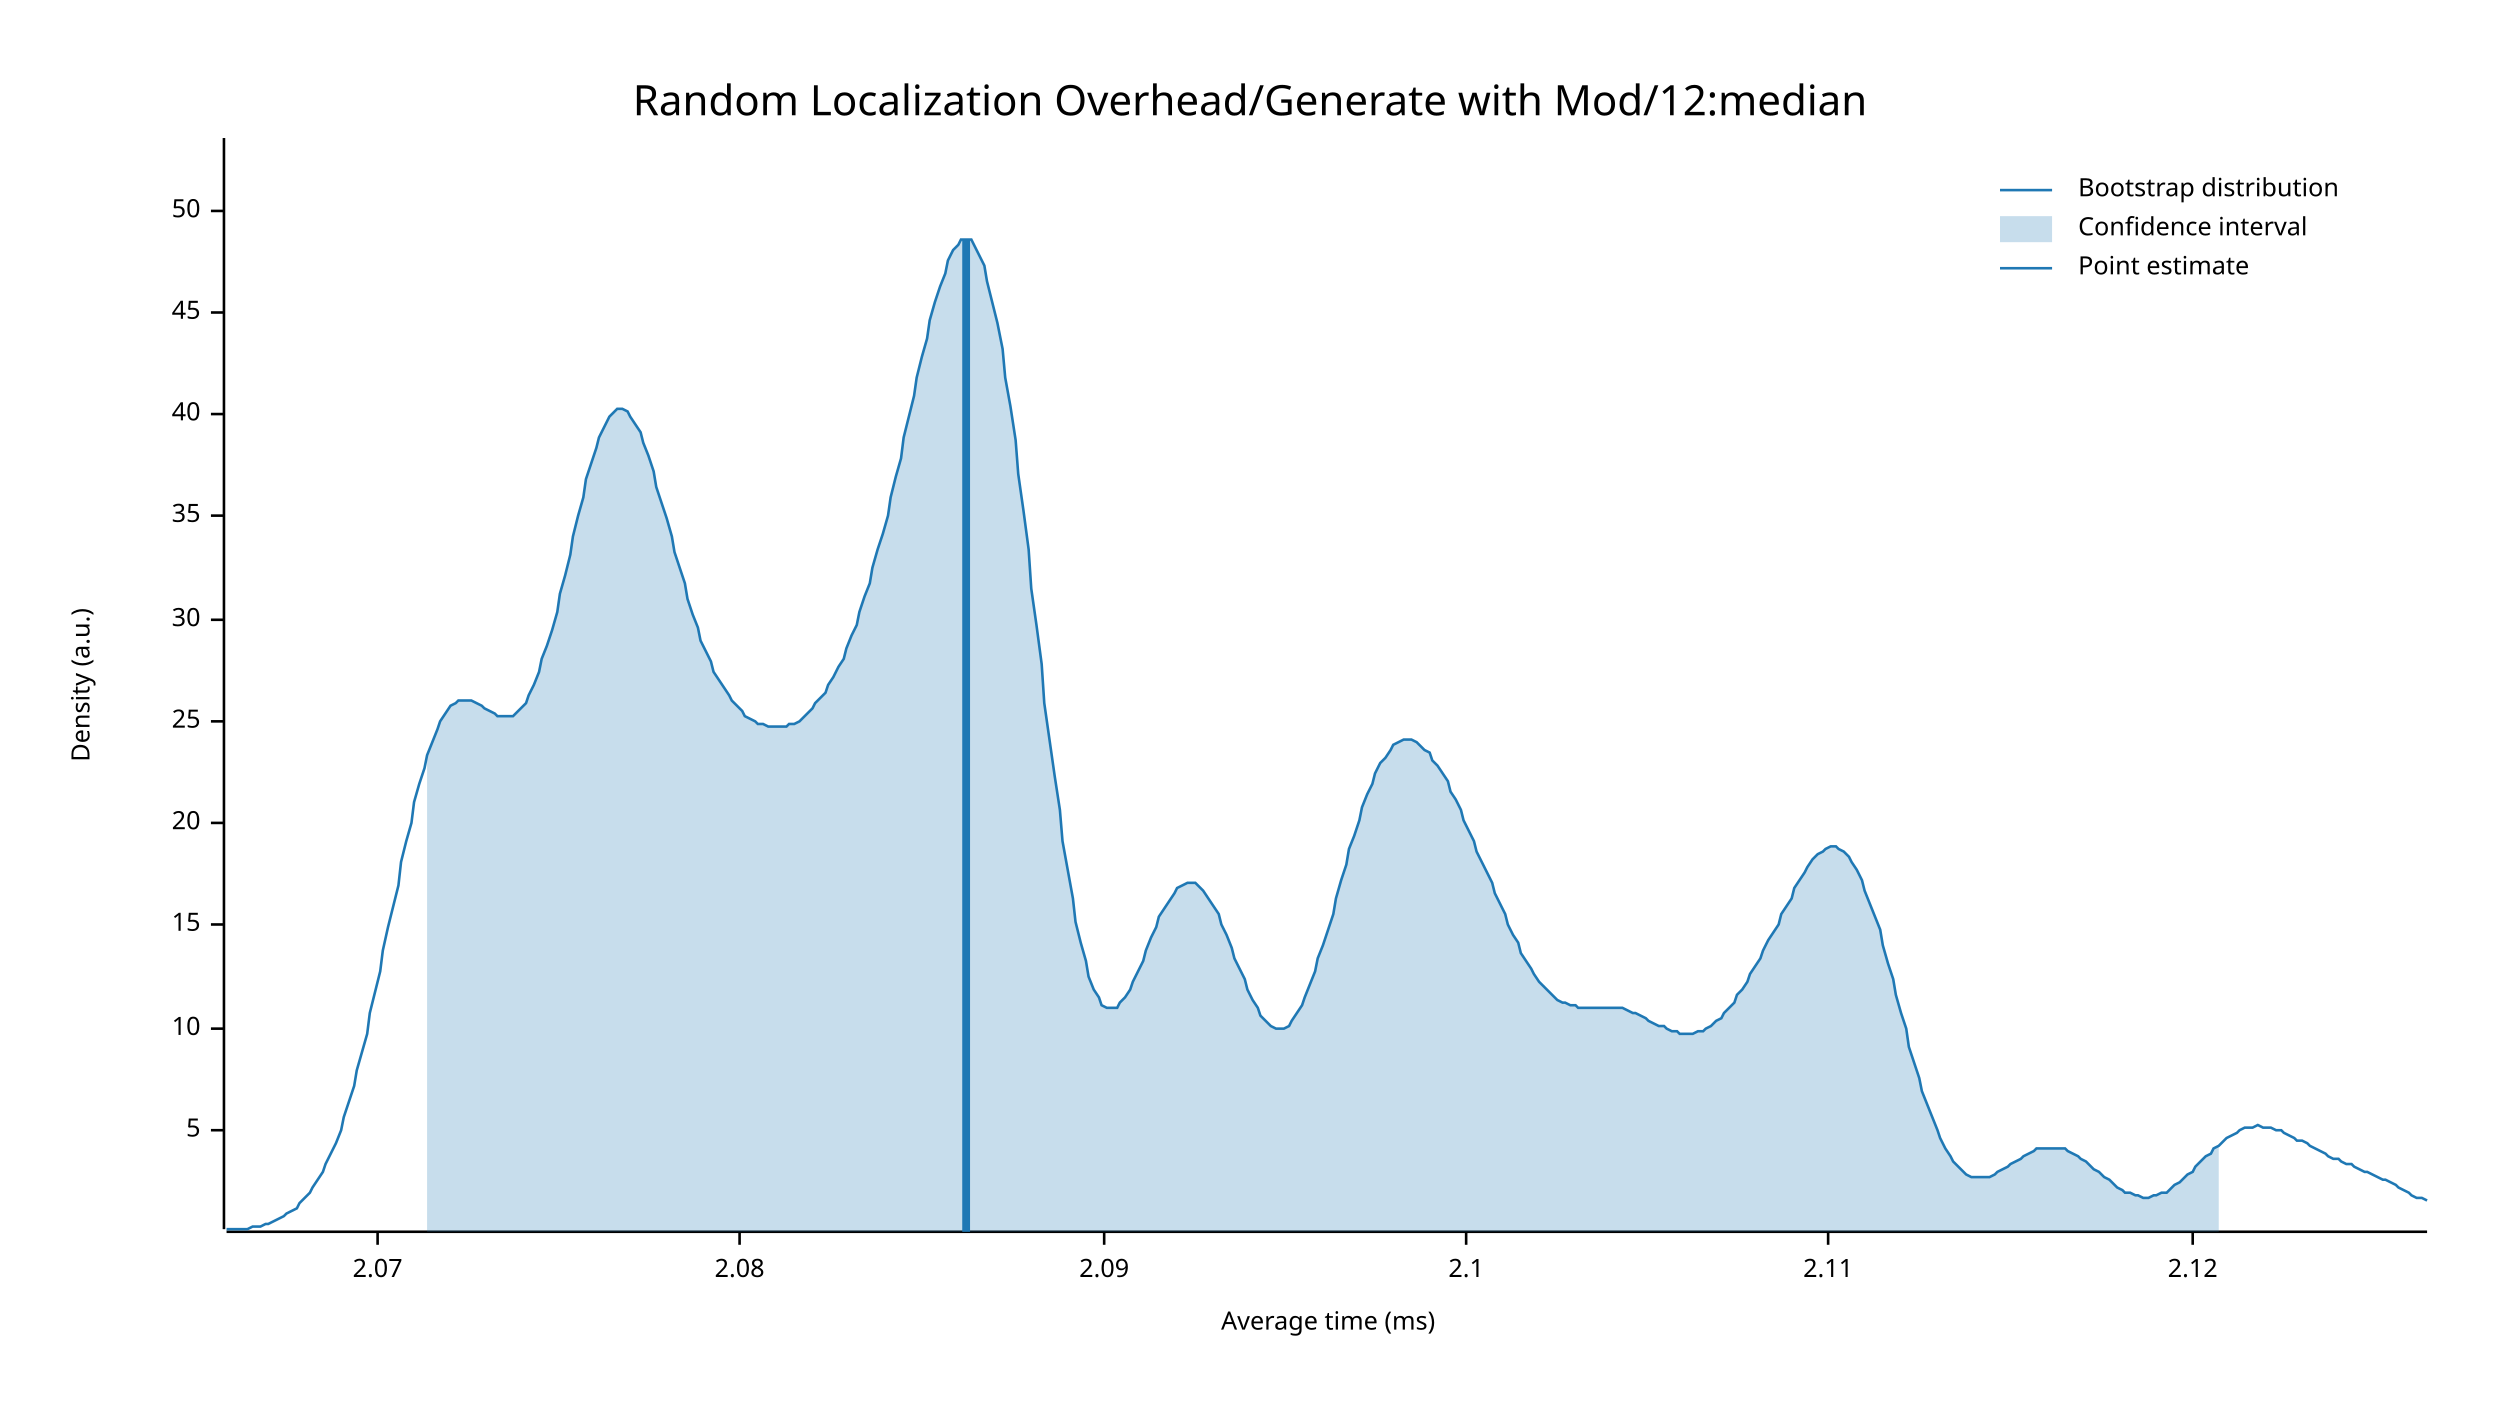
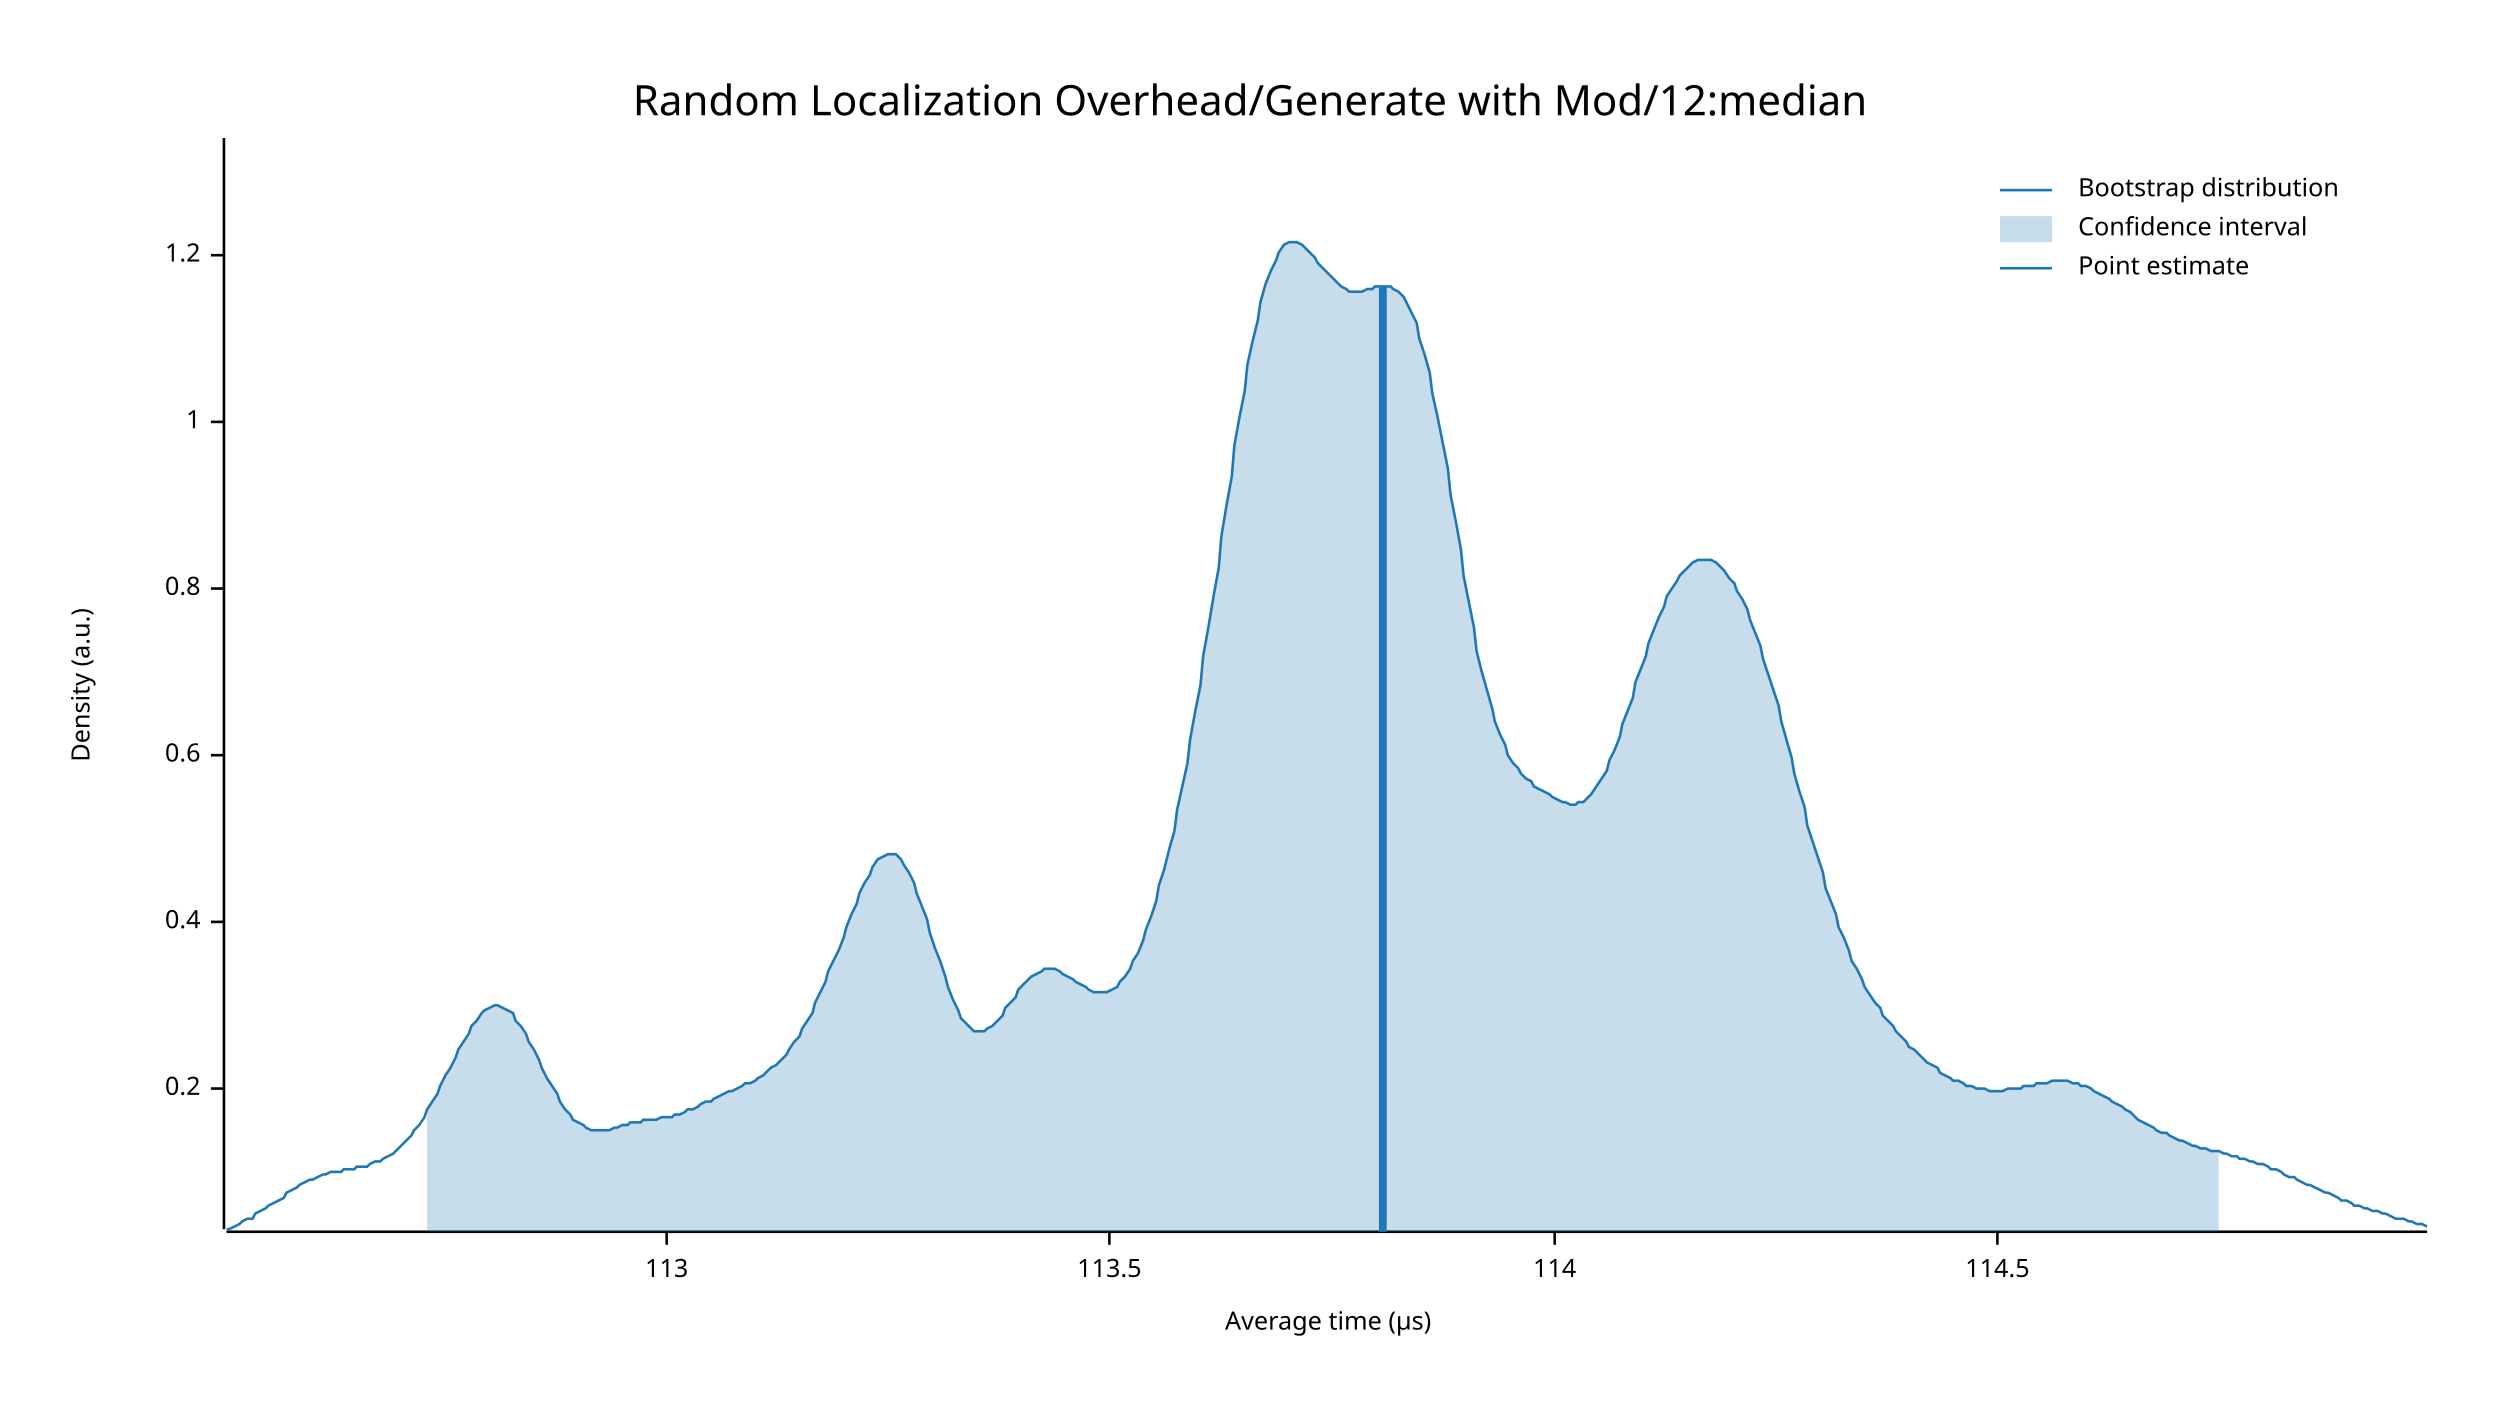
<svg xmlns="http://www.w3.org/2000/svg" width="960" height="540" viewBox="0 0 960 540">
  <text x="480" y="32" dy="0.76em" text-anchor="middle" font-family="sans-serif" font-size="16.129" opacity="1" fill="#000000">
Random Localization Overhead/Generate with Mod/12:median
</text>
  <text x="27" y="263" dy="0.76em" text-anchor="middle" font-family="sans-serif" font-size="9.677" opacity="1" fill="#000000" transform="rotate(270, 27, 263)">
Density (a.u.)
</text>
  <text x="510" y="513" dy="-0.5ex" text-anchor="middle" font-family="sans-serif" font-size="9.677" opacity="1" fill="#000000">
- Average time (ms)
+ Average time (µs)
</text>
  <polyline fill="none" opacity="1" stroke="#000000" stroke-width="1" points="86,53 86,472 " />
-   <text x="77" y="434" dy="0.5ex" text-anchor="end" font-family="sans-serif" font-size="9.677" opacity="1" fill="#000000">
- 5
+   <text x="77" y="418" dy="0.5ex" text-anchor="end" font-family="sans-serif" font-size="9.677" opacity="1" fill="#000000">
+ 0.2
</text>
-   <polyline fill="none" opacity="1" stroke="#000000" stroke-width="1" points="81,434 86,434 " />
-   <text x="77" y="395" dy="0.5ex" text-anchor="end" font-family="sans-serif" font-size="9.677" opacity="1" fill="#000000">
- 10
+   <polyline fill="none" opacity="1" stroke="#000000" stroke-width="1" points="81,418 86,418 " />
+   <text x="77" y="354" dy="0.5ex" text-anchor="end" font-family="sans-serif" font-size="9.677" opacity="1" fill="#000000">
+ 0.4
</text>
-   <polyline fill="none" opacity="1" stroke="#000000" stroke-width="1" points="81,395 86,395 " />
-   <text x="77" y="355" dy="0.5ex" text-anchor="end" font-family="sans-serif" font-size="9.677" opacity="1" fill="#000000">
- 15
+   <polyline fill="none" opacity="1" stroke="#000000" stroke-width="1" points="81,354 86,354 " />
+   <text x="77" y="290" dy="0.5ex" text-anchor="end" font-family="sans-serif" font-size="9.677" opacity="1" fill="#000000">
+ 0.6
</text>
-   <polyline fill="none" opacity="1" stroke="#000000" stroke-width="1" points="81,355 86,355 " />
-   <text x="77" y="316" dy="0.5ex" text-anchor="end" font-family="sans-serif" font-size="9.677" opacity="1" fill="#000000">
- 20
+   <polyline fill="none" opacity="1" stroke="#000000" stroke-width="1" points="81,290 86,290 " />
+   <text x="77" y="226" dy="0.5ex" text-anchor="end" font-family="sans-serif" font-size="9.677" opacity="1" fill="#000000">
+ 0.8
</text>
-   <polyline fill="none" opacity="1" stroke="#000000" stroke-width="1" points="81,316 86,316 " />
-   <text x="77" y="277" dy="0.5ex" text-anchor="end" font-family="sans-serif" font-size="9.677" opacity="1" fill="#000000">
- 25
+   <polyline fill="none" opacity="1" stroke="#000000" stroke-width="1" points="81,226 86,226 " />
+   <text x="77" y="162" dy="0.5ex" text-anchor="end" font-family="sans-serif" font-size="9.677" opacity="1" fill="#000000">
+ 1
</text>
-   <polyline fill="none" opacity="1" stroke="#000000" stroke-width="1" points="81,277 86,277 " />
-   <text x="77" y="238" dy="0.5ex" text-anchor="end" font-family="sans-serif" font-size="9.677" opacity="1" fill="#000000">
- 30
+   <polyline fill="none" opacity="1" stroke="#000000" stroke-width="1" points="81,162 86,162 " />
+   <text x="77" y="98" dy="0.5ex" text-anchor="end" font-family="sans-serif" font-size="9.677" opacity="1" fill="#000000">
+ 1.2
</text>
-   <polyline fill="none" opacity="1" stroke="#000000" stroke-width="1" points="81,238 86,238 " />
-   <text x="77" y="198" dy="0.5ex" text-anchor="end" font-family="sans-serif" font-size="9.677" opacity="1" fill="#000000">
- 35
+   <polyline fill="none" opacity="1" stroke="#000000" stroke-width="1" points="81,98 86,98 " />
+   <polyline fill="none" opacity="1" stroke="#000000" stroke-width="1" points="87,473 932,473 " />
+   <text x="256" y="483" dy="0.76em" text-anchor="middle" font-family="sans-serif" font-size="9.677" opacity="1" fill="#000000">
+ 113
</text>
-   <polyline fill="none" opacity="1" stroke="#000000" stroke-width="1" points="81,198 86,198 " />
-   <text x="77" y="159" dy="0.5ex" text-anchor="end" font-family="sans-serif" font-size="9.677" opacity="1" fill="#000000">
- 40
+   <polyline fill="none" opacity="1" stroke="#000000" stroke-width="1" points="256,473 256,478 " />
+   <text x="426" y="483" dy="0.76em" text-anchor="middle" font-family="sans-serif" font-size="9.677" opacity="1" fill="#000000">
+ 113.5
</text>
-   <polyline fill="none" opacity="1" stroke="#000000" stroke-width="1" points="81,159 86,159 " />
-   <text x="77" y="120" dy="0.5ex" text-anchor="end" font-family="sans-serif" font-size="9.677" opacity="1" fill="#000000">
- 45
+   <polyline fill="none" opacity="1" stroke="#000000" stroke-width="1" points="426,473 426,478 " />
+   <text x="597" y="483" dy="0.76em" text-anchor="middle" font-family="sans-serif" font-size="9.677" opacity="1" fill="#000000">
+ 114
</text>
-   <polyline fill="none" opacity="1" stroke="#000000" stroke-width="1" points="81,120 86,120 " />
-   <text x="77" y="81" dy="0.5ex" text-anchor="end" font-family="sans-serif" font-size="9.677" opacity="1" fill="#000000">
- 50
+   <polyline fill="none" opacity="1" stroke="#000000" stroke-width="1" points="597,473 597,478 " />
+   <text x="767" y="483" dy="0.76em" text-anchor="middle" font-family="sans-serif" font-size="9.677" opacity="1" fill="#000000">
+ 114.5
</text>
-   <polyline fill="none" opacity="1" stroke="#000000" stroke-width="1" points="81,81 86,81 " />
-   <polyline fill="none" opacity="1" stroke="#000000" stroke-width="1" points="87,473 932,473 " />
-   <text x="145" y="483" dy="0.76em" text-anchor="middle" font-family="sans-serif" font-size="9.677" opacity="1" fill="#000000">
- 2.07
- </text>
-   <polyline fill="none" opacity="1" stroke="#000000" stroke-width="1" points="145,473 145,478 " />
-   <text x="284" y="483" dy="0.76em" text-anchor="middle" font-family="sans-serif" font-size="9.677" opacity="1" fill="#000000">
- 2.08
- </text>
-   <polyline fill="none" opacity="1" stroke="#000000" stroke-width="1" points="284,473 284,478 " />
-   <text x="424" y="483" dy="0.76em" text-anchor="middle" font-family="sans-serif" font-size="9.677" opacity="1" fill="#000000">
- 2.09
- </text>
-   <polyline fill="none" opacity="1" stroke="#000000" stroke-width="1" points="424,473 424,478 " />
-   <text x="563" y="483" dy="0.76em" text-anchor="middle" font-family="sans-serif" font-size="9.677" opacity="1" fill="#000000">
- 2.1
- </text>
-   <polyline fill="none" opacity="1" stroke="#000000" stroke-width="1" points="563,473 563,478 " />
-   <text x="702" y="483" dy="0.76em" text-anchor="middle" font-family="sans-serif" font-size="9.677" opacity="1" fill="#000000">
- 2.11
- </text>
-   <polyline fill="none" opacity="1" stroke="#000000" stroke-width="1" points="702,473 702,478 " />
-   <text x="842" y="483" dy="0.76em" text-anchor="middle" font-family="sans-serif" font-size="9.677" opacity="1" fill="#000000">
- 2.12
- </text>
-   <polyline fill="none" opacity="1" stroke="#000000" stroke-width="1" points="842,473 842,478 " />
-   <polyline fill="none" opacity="1" stroke="#1F78B4" stroke-width="1" points="87,472 88,472 90,472 92,472 93,472 95,472 97,471 98,471 100,471 102,470 103,470 105,469 107,468 109,467 110,466 112,465 114,464 115,462 117,460 119,458 120,456 122,453 124,450 125,447 127,443 129,439 131,434 132,429 134,423 136,417 137,411 139,404 141,397 142,389 144,381 146,373 147,365 149,356 151,348 153,340 154,331 156,323 158,316 159,308 161,301 163,295 164,290 166,285 168,280 169,277 171,274 173,271 175,270 176,269 178,269 180,269 181,269 183,270 185,271 186,272 188,273 190,274 191,275 193,275 195,275 197,275 198,274 200,272 202,270 203,267 205,263 207,258 208,253 210,248 212,242 214,235 215,228 217,221 219,213 220,206 222,198 224,191 225,184 227,178 229,172 230,168 232,164 234,160 236,158 237,157 239,157 241,158 242,160 244,163 246,166 247,170 249,175 251,181 252,187 254,193 256,199 258,206 259,212 261,218 263,224 264,230 266,236 268,241 269,246 271,250 273,254 274,258 276,261 278,264 280,267 281,269 283,271 285,273 286,275 288,276 290,277 291,278 293,278 295,279 296,279 298,279 300,279 302,279 303,278 305,278 307,277 308,276 310,274 312,272 313,270 315,268 317,266 318,263 320,260 322,256 324,253 325,249 327,244 329,240 330,235 332,229 334,224 335,218 337,211 339,205 341,198 342,191 344,183 346,176 347,168 349,160 351,152 352,145 354,137 356,130 357,123 359,116 361,110 363,105 364,100 366,96 368,94 369,92 371,92 373,92 374,94 376,98 378,102 379,108 381,116 383,124 385,134 386,145 388,156 390,169 391,182 393,196 395,211 396,226 398,240 400,255 401,270 403,284 405,298 407,311 408,323 410,334 412,345 413,354 415,362 417,369 418,375 420,380 422,383 423,386 425,387 427,387 429,387 430,385 432,383 434,380 435,377 437,373 439,369 440,365 442,360 444,356 445,352 447,349 449,346 451,343 452,341 454,340 456,339 457,339 459,339 461,341 462,342 464,345 466,348 468,351 469,355 471,359 473,364 474,368 476,372 478,376 479,380 481,384 483,387 484,390 486,392 488,394 490,395 491,395 493,395 495,394 496,392 498,389 500,386 501,383 503,378 505,373 506,368 508,363 510,357 512,351 513,345 515,338 517,332 518,326 520,321 522,315 523,310 525,305 527,301 528,297 530,293 532,291 534,288 535,286 537,285 539,284 540,284 542,284 544,285 545,286 547,288 549,289 550,292 552,294 554,297 556,300 557,304 559,307 561,311 562,315 564,319 566,323 567,327 569,331 571,335 573,339 574,343 576,347 578,351 579,355 581,359 583,362 584,366 586,369 588,372 589,374 591,377 593,379 595,381 596,382 598,384 600,385 601,385 603,386 605,386 606,387 608,387 610,387 611,387 613,387 615,387 617,387 618,387 620,387 622,387 623,387 625,388 627,389 628,389 630,390 632,391 633,392 635,393 637,394 639,394 640,395 642,396 644,396 645,397 647,397 649,397 650,397 652,396 654,396 655,395 657,394 659,392 661,391 662,389 664,387 666,385 667,382 669,380 671,377 672,374 674,371 676,368 677,365 679,361 681,358 683,355 684,351 686,348 688,345 689,341 691,338 693,335 694,333 696,330 698,328 700,327 701,326 703,325 705,325 706,326 708,327 710,329 711,331 713,334 715,338 716,342 718,347 720,352 722,357 723,363 725,370 727,376 728,382 730,389 732,395 733,402 735,408 737,414 738,419 740,424 742,429 744,434 745,437 747,441 749,444 750,446 752,448 754,450 755,451 757,452 759,452 760,452 762,452 764,452 766,451 767,450 769,449 771,448 772,447 774,446 776,445 777,444 779,443 781,442 782,441 784,441 786,441 788,441 789,441 791,441 793,441 794,442 796,443 798,444 799,445 801,446 803,448 804,449 806,450 808,452 810,453 811,454 813,456 815,457 816,458 818,458 820,459 821,459 823,460 825,460 827,459 828,459 830,458 832,458 833,457 835,455 837,454 838,453 840,451 842,450 843,448 845,446 847,444 849,443 850,441 852,440 854,438 855,437 857,436 859,435 860,434 862,433 864,433 865,433 867,432 869,433 871,433 872,433 874,434 876,434 877,435 879,436 881,437 882,438 884,438 886,439 887,440 889,441 891,442 893,443 894,444 896,445 898,445 899,446 901,447 903,447 904,448 906,449 908,450 909,450 911,451 913,452 915,453 916,453 918,454 920,455 921,456 923,457 925,458 926,459 928,460 930,460 932,461 " />
-   <polygon opacity="0.25" fill="#1F78B4" points="164,290 166,285 168,280 169,277 171,274 173,271 175,270 176,269 178,269 180,269 181,269 183,270 185,271 186,272 188,273 190,274 191,275 193,275 195,275 197,275 198,274 200,272 202,270 203,267 205,263 207,258 208,253 210,248 212,242 214,235 215,228 217,221 219,213 220,206 222,198 224,191 225,184 227,178 229,172 230,168 232,164 234,160 236,158 237,157 239,157 241,158 242,160 244,163 246,166 247,170 249,175 251,181 252,187 254,193 256,199 258,206 259,212 261,218 263,224 264,230 266,236 268,241 269,246 271,250 273,254 274,258 276,261 278,264 280,267 281,269 283,271 285,273 286,275 288,276 290,277 291,278 293,278 295,279 296,279 298,279 300,279 302,279 303,278 305,278 307,277 308,276 310,274 312,272 313,270 315,268 317,266 318,263 320,260 322,256 324,253 325,249 327,244 329,240 330,235 332,229 334,224 335,218 337,211 339,205 341,198 342,191 344,183 346,176 347,168 349,160 351,152 352,145 354,137 356,130 357,123 359,116 361,110 363,105 364,100 366,96 368,94 369,92 371,92 373,92 374,94 376,98 378,102 379,108 381,116 383,124 385,134 386,145 388,156 390,169 391,182 393,196 395,211 396,226 398,240 400,255 401,270 403,284 405,298 407,311 408,323 410,334 412,345 413,354 415,362 417,369 418,375 420,380 422,383 423,386 425,387 427,387 429,387 430,385 432,383 434,380 435,377 437,373 439,369 440,365 442,360 444,356 445,352 447,349 449,346 451,343 452,341 454,340 456,339 457,339 459,339 461,341 462,342 464,345 466,348 468,351 469,355 471,359 473,364 474,368 476,372 478,376 479,380 481,384 483,387 484,390 486,392 488,394 490,395 491,395 493,395 495,394 496,392 498,389 500,386 501,383 503,378 505,373 506,368 508,363 510,357 512,351 513,345 515,338 517,332 518,326 520,321 522,315 523,310 525,305 527,301 528,297 530,293 532,291 534,288 535,286 537,285 539,284 540,284 542,284 544,285 545,286 547,288 549,289 550,292 552,294 554,297 556,300 557,304 559,307 561,311 562,315 564,319 566,323 567,327 569,331 571,335 573,339 574,343 576,347 578,351 579,355 581,359 583,362 584,366 586,369 588,372 589,374 591,377 593,379 595,381 596,382 598,384 600,385 601,385 603,386 605,386 606,387 608,387 610,387 611,387 613,387 615,387 617,387 618,387 620,387 622,387 623,387 625,388 627,389 628,389 630,390 632,391 633,392 635,393 637,394 639,394 640,395 642,396 644,396 645,397 647,397 649,397 650,397 652,396 654,396 655,395 657,394 659,392 661,391 662,389 664,387 666,385 667,382 669,380 671,377 672,374 674,371 676,368 677,365 679,361 681,358 683,355 684,351 686,348 688,345 689,341 691,338 693,335 694,333 696,330 698,328 700,327 701,326 703,325 705,325 706,326 708,327 710,329 711,331 713,334 715,338 716,342 718,347 720,352 722,357 723,363 725,370 727,376 728,382 730,389 732,395 733,402 735,408 737,414 738,419 740,424 742,429 744,434 745,437 747,441 749,444 750,446 752,448 754,450 755,451 757,452 759,452 760,452 762,452 764,452 766,451 767,450 769,449 771,448 772,447 774,446 776,445 777,444 779,443 781,442 782,441 784,441 786,441 788,441 789,441 791,441 793,441 794,442 796,443 798,444 799,445 801,446 803,448 804,449 806,450 808,452 810,453 811,454 813,456 815,457 816,458 818,458 820,459 821,459 823,460 825,460 827,459 828,459 830,458 832,458 833,457 835,455 837,454 838,453 840,451 842,450 843,448 845,446 847,444 849,443 850,441 852,440 852,473 164,473 " />
-   <polyline fill="none" opacity="1" stroke="#1F78B4" stroke-width="3" points="371,473 371,92 " />
+   <polyline fill="none" opacity="1" stroke="#000000" stroke-width="1" points="767,473 767,478 " />
+   <polyline fill="none" opacity="1" stroke="#1F78B4" stroke-width="1" points="87,472 88,472 90,471 92,470 93,469 95,468 97,468 98,466 100,465 102,464 103,463 105,462 107,461 109,460 110,458 112,457 114,456 115,455 117,454 119,453 120,453 122,452 124,451 125,451 127,450 129,450 131,450 132,449 134,449 136,449 137,448 139,448 141,448 142,447 144,446 146,446 147,445 149,444 151,443 153,441 154,440 156,438 158,436 159,434 161,432 163,429 164,426 166,423 168,420 169,417 171,413 173,410 175,406 176,403 178,400 180,397 181,394 183,392 185,389 186,388 188,387 190,386 191,386 193,387 195,388 197,389 198,392 200,394 202,397 203,400 205,403 207,407 208,410 210,414 212,417 214,420 215,423 217,426 219,428 220,430 222,431 224,432 225,433 227,434 229,434 230,434 232,434 234,434 236,433 237,433 239,432 241,432 242,431 244,431 246,431 247,430 249,430 251,430 252,430 254,429 256,429 258,429 259,428 261,428 263,427 264,426 266,426 268,425 269,424 271,423 273,423 274,422 276,421 278,420 280,419 281,419 283,418 285,417 286,416 288,416 290,415 291,414 293,413 295,411 296,410 298,409 300,407 302,405 303,403 305,400 307,398 308,395 310,392 312,389 313,385 315,381 317,377 318,373 320,369 322,365 324,360 325,356 327,351 329,347 330,343 332,339 334,336 335,333 337,330 339,329 341,328 342,328 344,328 346,330 347,332 349,335 351,339 352,343 354,348 356,353 357,358 359,364 361,369 363,375 364,379 366,384 368,388 369,391 371,393 373,395 374,396 376,396 378,396 379,395 381,394 383,392 385,390 386,387 388,385 390,383 391,380 393,378 395,376 396,375 398,374 400,373 401,372 403,372 405,372 407,373 408,374 410,375 412,376 413,377 415,378 417,379 418,380 420,381 422,381 423,381 425,381 427,380 429,379 430,377 432,375 434,372 435,369 437,366 439,361 440,357 442,352 444,346 445,340 447,334 449,326 451,319 452,311 454,302 456,293 457,284 459,273 461,263 462,252 464,241 466,229 468,218 469,206 471,194 473,183 474,171 476,160 478,150 479,140 481,131 483,123 484,116 486,109 488,104 490,100 491,97 493,94 495,93 496,93 498,93 500,94 501,95 503,97 505,99 506,101 508,103 510,105 512,107 513,108 515,110 517,111 518,112 520,112 522,112 523,112 525,111 527,111 528,110 530,110 532,110 534,110 535,111 537,112 539,114 540,116 542,120 544,124 545,130 547,136 549,143 550,151 552,160 554,170 556,180 557,190 559,200 561,211 562,221 564,231 566,241 567,250 569,258 571,265 573,272 574,277 576,282 578,286 579,290 581,293 583,295 584,297 586,299 588,300 589,302 591,303 593,304 595,305 596,306 598,307 600,308 601,308 603,309 605,309 606,308 608,308 610,306 611,305 613,302 615,299 617,296 618,292 620,288 622,283 623,278 625,273 627,268 628,262 630,257 632,252 633,247 635,242 637,237 639,233 640,229 642,226 644,223 645,221 647,219 649,217 650,216 652,215 654,215 655,215 657,215 659,216 661,218 662,219 664,222 666,224 667,227 669,230 671,234 672,238 674,243 676,248 677,253 679,259 681,265 683,271 684,277 686,284 688,291 689,297 691,304 693,310 694,317 696,323 698,329 700,335 701,341 703,346 705,351 706,356 708,360 710,365 711,369 713,372 715,376 716,379 718,382 720,385 722,387 723,390 725,392 727,394 728,396 730,398 732,400 733,402 735,403 737,405 738,406 740,408 742,409 744,410 745,412 747,413 749,414 750,415 752,415 754,416 755,417 757,417 759,418 760,418 762,418 764,419 766,419 767,419 769,419 771,418 772,418 774,418 776,418 777,417 779,417 781,417 782,416 784,416 786,416 788,415 789,415 791,415 793,415 794,415 796,416 798,416 799,417 801,417 803,418 804,419 806,420 808,421 810,422 811,423 813,424 815,425 816,426 818,427 820,429 821,430 823,431 825,432 827,433 828,434 830,435 832,435 833,436 835,437 837,438 838,438 840,439 842,440 843,440 845,441 847,441 849,442 850,442 852,442 854,443 855,443 857,444 859,444 860,445 862,445 864,446 865,446 867,447 869,447 871,448 872,449 874,449 876,450 877,451 879,452 881,452 882,453 884,454 886,455 887,455 889,456 891,457 893,458 894,458 896,459 898,460 899,461 901,461 903,462 904,463 906,463 908,464 909,464 911,465 913,465 915,466 916,466 918,467 920,468 921,468 923,468 925,469 926,469 928,470 930,470 932,471 " />
+   <polygon opacity="0.25" fill="#1F78B4" points="164,426 166,423 168,420 169,417 171,413 173,410 175,406 176,403 178,400 180,397 181,394 183,392 185,389 186,388 188,387 190,386 191,386 193,387 195,388 197,389 198,392 200,394 202,397 203,400 205,403 207,407 208,410 210,414 212,417 214,420 215,423 217,426 219,428 220,430 222,431 224,432 225,433 227,434 229,434 230,434 232,434 234,434 236,433 237,433 239,432 241,432 242,431 244,431 246,431 247,430 249,430 251,430 252,430 254,429 256,429 258,429 259,428 261,428 263,427 264,426 266,426 268,425 269,424 271,423 273,423 274,422 276,421 278,420 280,419 281,419 283,418 285,417 286,416 288,416 290,415 291,414 293,413 295,411 296,410 298,409 300,407 302,405 303,403 305,400 307,398 308,395 310,392 312,389 313,385 315,381 317,377 318,373 320,369 322,365 324,360 325,356 327,351 329,347 330,343 332,339 334,336 335,333 337,330 339,329 341,328 342,328 344,328 346,330 347,332 349,335 351,339 352,343 354,348 356,353 357,358 359,364 361,369 363,375 364,379 366,384 368,388 369,391 371,393 373,395 374,396 376,396 378,396 379,395 381,394 383,392 385,390 386,387 388,385 390,383 391,380 393,378 395,376 396,375 398,374 400,373 401,372 403,372 405,372 407,373 408,374 410,375 412,376 413,377 415,378 417,379 418,380 420,381 422,381 423,381 425,381 427,380 429,379 430,377 432,375 434,372 435,369 437,366 439,361 440,357 442,352 444,346 445,340 447,334 449,326 451,319 452,311 454,302 456,293 457,284 459,273 461,263 462,252 464,241 466,229 468,218 469,206 471,194 473,183 474,171 476,160 478,150 479,140 481,131 483,123 484,116 486,109 488,104 490,100 491,97 493,94 495,93 496,93 498,93 500,94 501,95 503,97 505,99 506,101 508,103 510,105 512,107 513,108 515,110 517,111 518,112 520,112 522,112 523,112 525,111 527,111 528,110 530,110 532,110 534,110 535,111 537,112 539,114 540,116 542,120 544,124 545,130 547,136 549,143 550,151 552,160 554,170 556,180 557,190 559,200 561,211 562,221 564,231 566,241 567,250 569,258 571,265 573,272 574,277 576,282 578,286 579,290 581,293 583,295 584,297 586,299 588,300 589,302 591,303 593,304 595,305 596,306 598,307 600,308 601,308 603,309 605,309 606,308 608,308 610,306 611,305 613,302 615,299 617,296 618,292 620,288 622,283 623,278 625,273 627,268 628,262 630,257 632,252 633,247 635,242 637,237 639,233 640,229 642,226 644,223 645,221 647,219 649,217 650,216 652,215 654,215 655,215 657,215 659,216 661,218 662,219 664,222 666,224 667,227 669,230 671,234 672,238 674,243 676,248 677,253 679,259 681,265 683,271 684,277 686,284 688,291 689,297 691,304 693,310 694,317 696,323 698,329 700,335 701,341 703,346 705,351 706,356 708,360 710,365 711,369 713,372 715,376 716,379 718,382 720,385 722,387 723,390 725,392 727,394 728,396 730,398 732,400 733,402 735,403 737,405 738,406 740,408 742,409 744,410 745,412 747,413 749,414 750,415 752,415 754,416 755,417 757,417 759,418 760,418 762,418 764,419 766,419 767,419 769,419 771,418 772,418 774,418 776,418 777,417 779,417 781,417 782,416 784,416 786,416 788,415 789,415 791,415 793,415 794,415 796,416 798,416 799,417 801,417 803,418 804,419 806,420 808,421 810,422 811,423 813,424 815,425 816,426 818,427 820,429 821,430 823,431 825,432 827,433 828,434 830,435 832,435 833,436 835,437 837,438 838,438 840,439 842,440 843,440 845,441 847,441 849,442 850,442 852,442 852,473 164,473 " />
+   <polyline fill="none" opacity="1" stroke="#1F78B4" stroke-width="3" points="531,473 531,110 " />
  <text x="798" y="68" dy="0.76em" text-anchor="start" font-family="sans-serif" font-size="9.677" opacity="1" fill="#000000">
Bootstrap distribution
</text>
  <text x="798" y="83" dy="0.76em" text-anchor="start" font-family="sans-serif" font-size="9.677" opacity="1" fill="#000000">
Confidence interval
</text>
  <text x="798" y="98" dy="0.76em" text-anchor="start" font-family="sans-serif" font-size="9.677" opacity="1" fill="#000000">
Point estimate
</text>
  <polyline fill="none" opacity="1" stroke="#1F78B4" stroke-width="1" points="768,73 788,73 " />
  <rect x="768" y="83" width="20" height="10" opacity="0.25" fill="#1F78B4" stroke="none" />
  <polyline fill="none" opacity="1" stroke="#1F78B4" stroke-width="1" points="768,103 788,103 " />
</svg>
